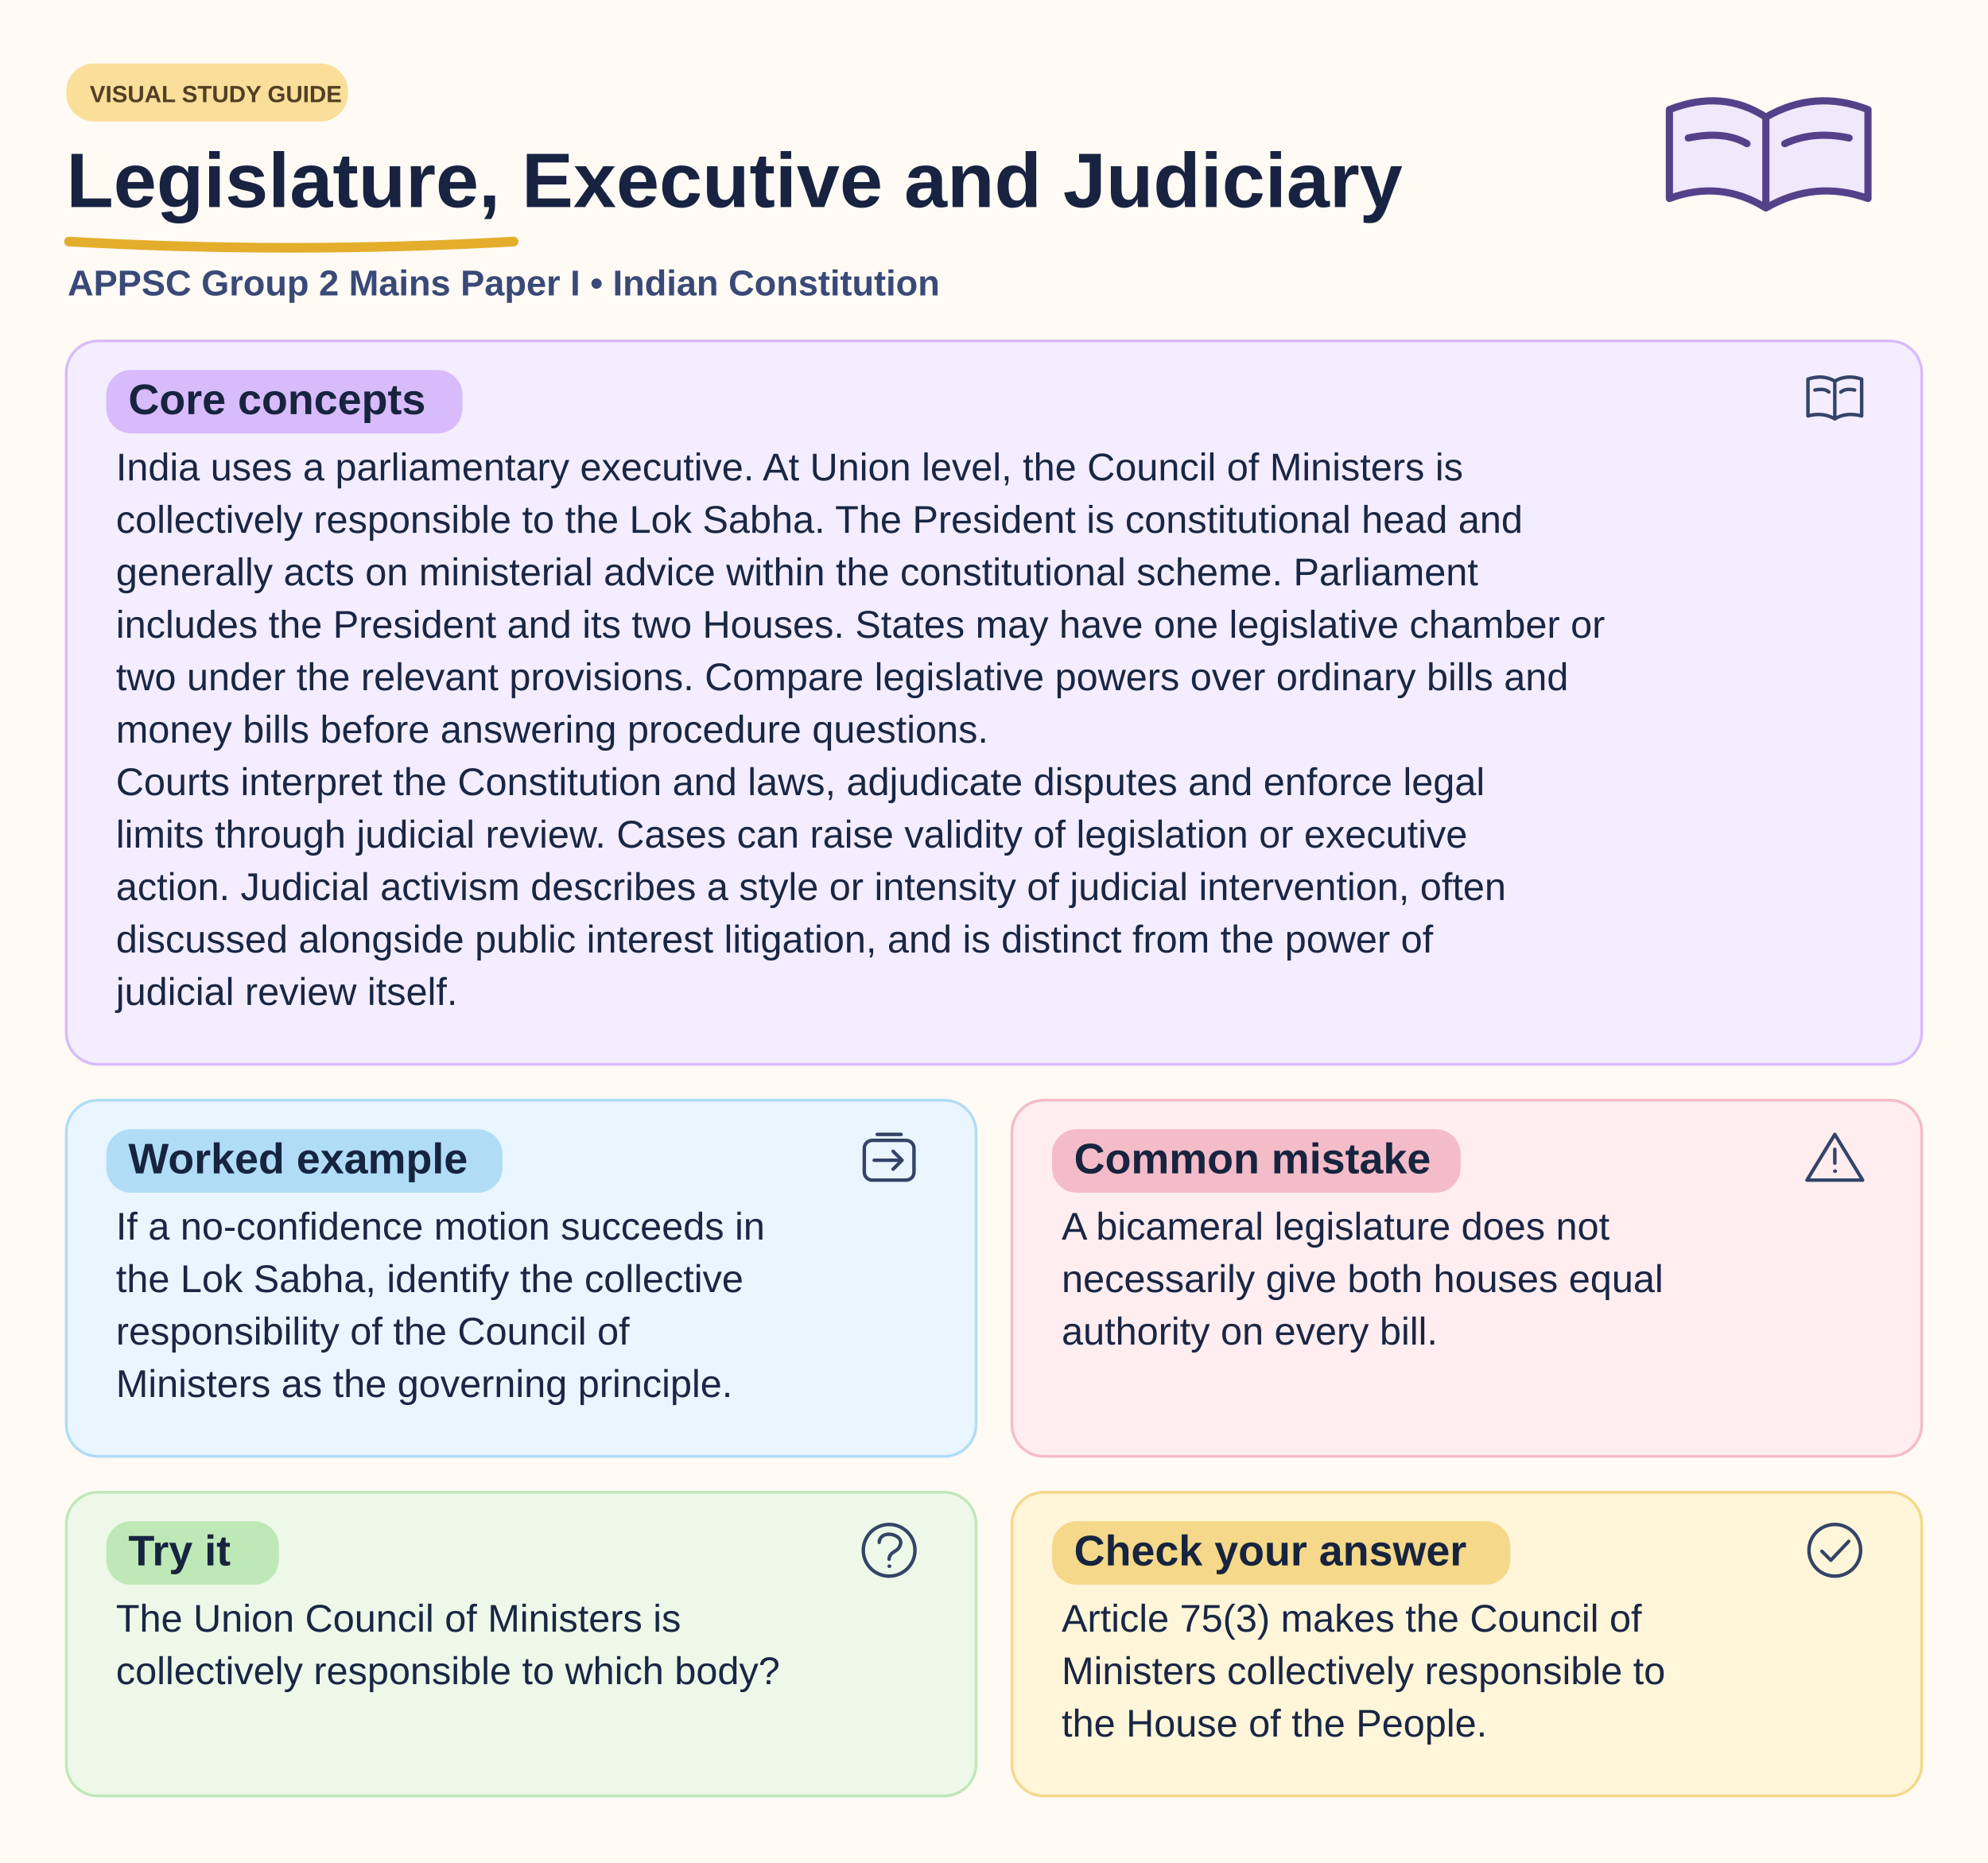
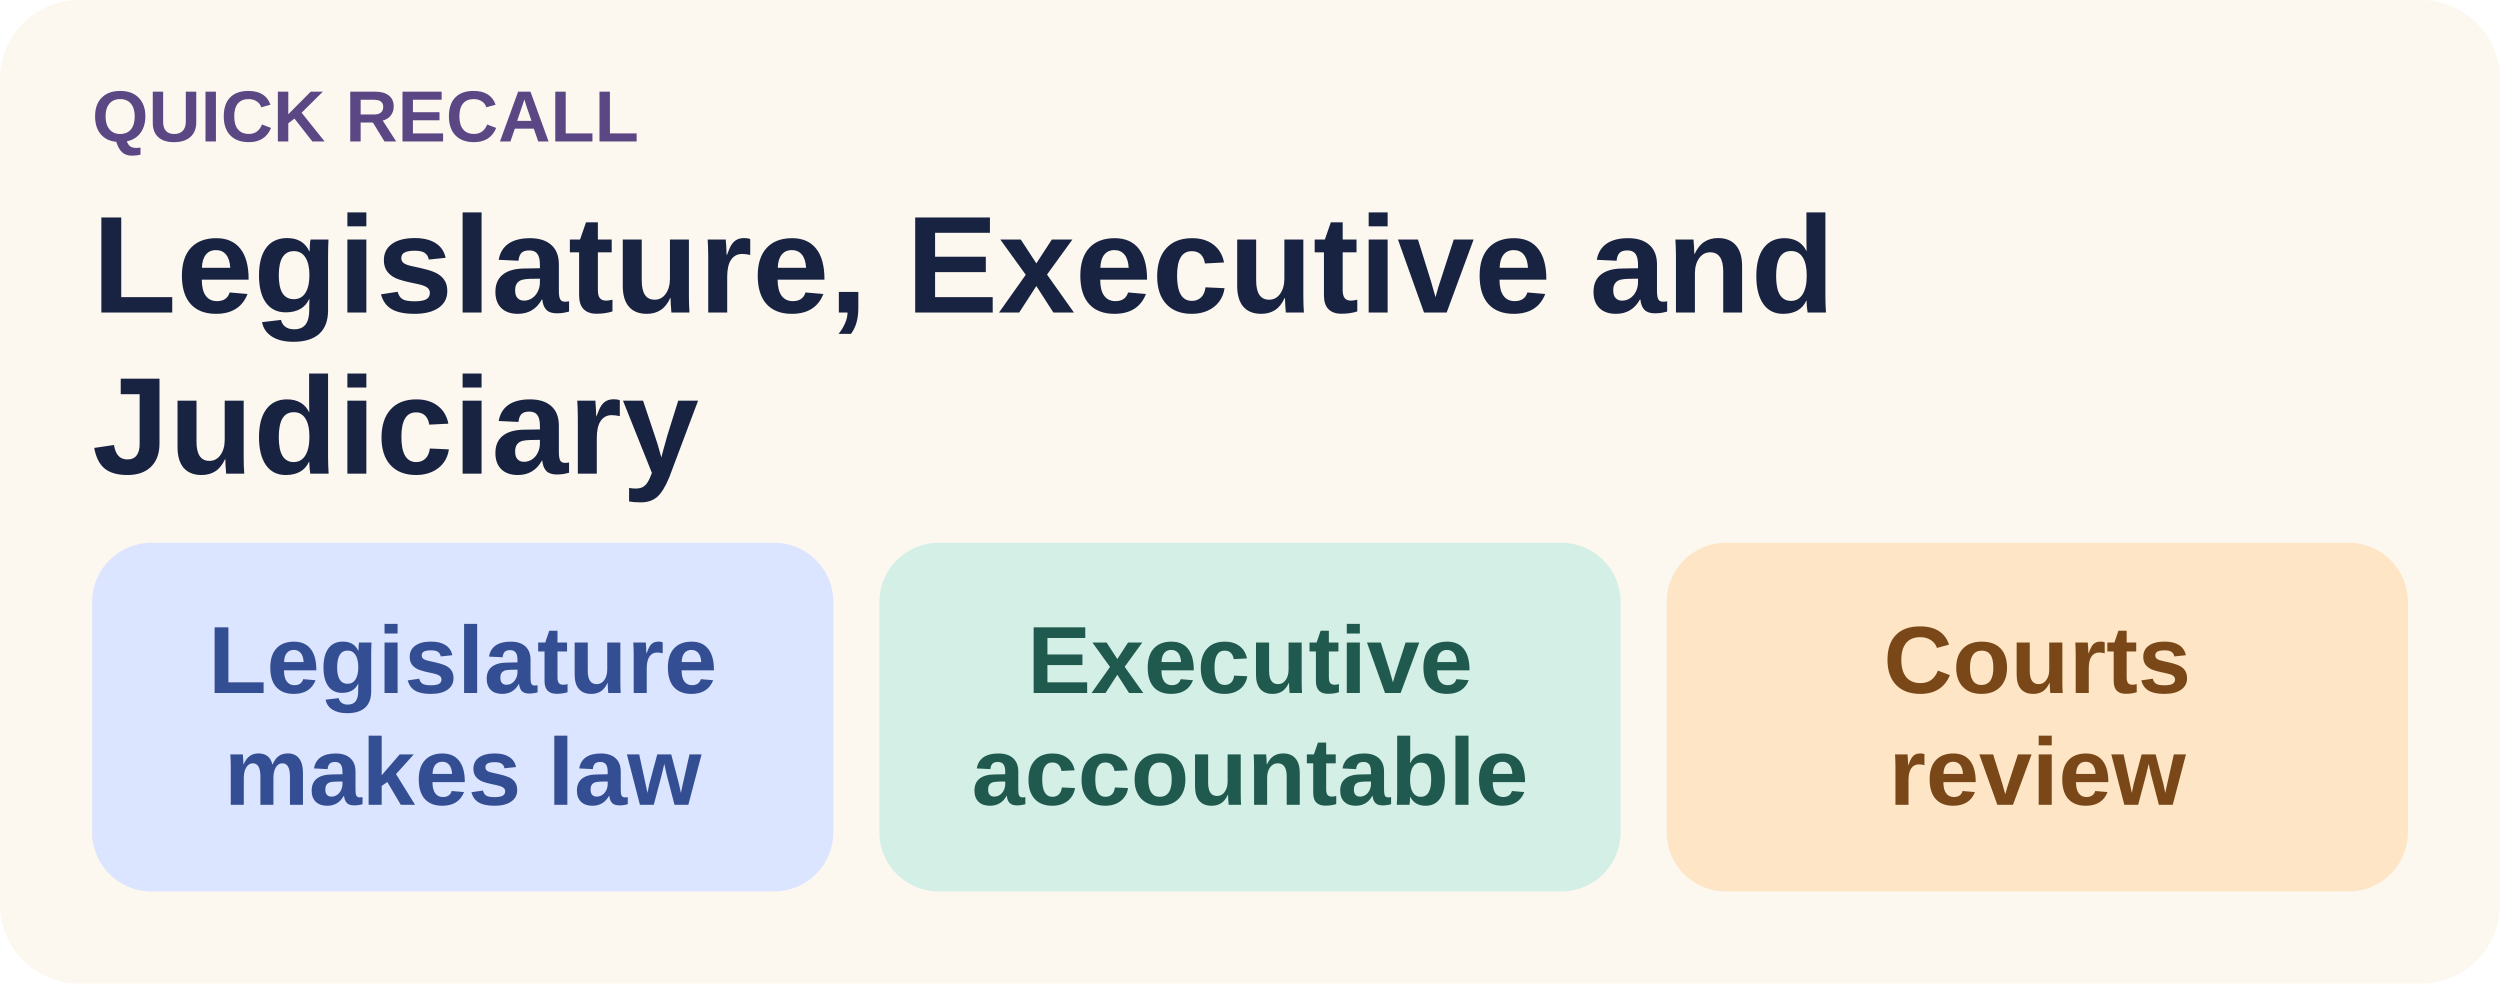
- <svg xmlns="http://www.w3.org/2000/svg" width="1440" height="1349" viewBox="0 0 1440 1349">
-   <rect width="1440" height="1349" fill="#fffaf4" />
-   <g font-family="Segoe UI, Arial, sans-serif">
-     <rect x="48" y="46" width="204" height="42" rx="20" fill="#f9df9a" />
-     <text x="65" y="74" font-size="17" fill="#523f24" font-weight="700">VISUAL STUDY GUIDE</text>
-     <g transform="translate(1201 52) scale(1.37)" stroke="#55418a" stroke-width="3.8" fill="#f0e8fb" stroke-linejoin="round" stroke-linecap="round">
-       <path d="M6 20 Q34 9 57 24 Q83 9 111 20 V67 Q83 57 57 72 Q33 57 6 67 Z M57 24 V72 M16 35 Q35 31 47 38 M67 38 Q82 31 101 35" />
-     </g>
-     <text x="48" y="150" font-size="56" fill="#182342" font-weight="700">Legislature, Executive and Judiciary</text>
-     <path d="M50 175 Q210 184 372 175" stroke="#e4ad2b" stroke-width="7" fill="none" stroke-linecap="round" />
-     <text x="49" y="214" font-size="26" fill="#394978" font-weight="700">APPSC Group 2 Mains Paper I  •  Indian Constitution</text>
-     <rect x="48" y="247" width="1344" height="524" rx="23" fill="#f3edff" stroke="#d8bbfa" stroke-width="2" />
-     <rect x="77" y="268" width="258" height="46" rx="18" fill="#d8bbfa" />
-     <text x="93" y="300" font-size="31" fill="#17243f" font-weight="700">Core concepts</text>
-     <g transform="translate(1306 266) scale(0.72)" fill="none" stroke="#344468" stroke-width="3.5" stroke-linecap="round" stroke-linejoin="round">
-       <path d="M5 12 Q20 7 32 14 Q44 7 59 12 V49 Q43 45 32 52 Q20 45 5 49 Z M32 14 V52 M12 23 Q22 21 26 25 M38 25 Q43 21 52 23" />
-     </g>
-     <text x="84" y="348" font-size="28" fill="#192644">India uses a parliamentary executive. At Union level, the Council of Ministers is</text>
-     <text x="84" y="386" font-size="28" fill="#192644">collectively responsible to the Lok Sabha. The President is constitutional head and</text>
-     <text x="84" y="424" font-size="28" fill="#192644">generally acts on ministerial advice within the constitutional scheme. Parliament</text>
-     <text x="84" y="462" font-size="28" fill="#192644">includes the President and its two Houses. States may have one legislative chamber or</text>
-     <text x="84" y="500" font-size="28" fill="#192644">two under the relevant provisions. Compare legislative powers over ordinary bills and</text>
-     <text x="84" y="538" font-size="28" fill="#192644">money bills before answering procedure questions.</text>
-     <text x="84" y="576" font-size="28" fill="#192644">Courts interpret the Constitution and laws, adjudicate disputes and enforce legal</text>
-     <text x="84" y="614" font-size="28" fill="#192644">limits through judicial review. Cases can raise validity of legislation or executive</text>
-     <text x="84" y="652" font-size="28" fill="#192644">action. Judicial activism describes a style or intensity of judicial intervention, often</text>
-     <text x="84" y="690" font-size="28" fill="#192644">discussed alongside public interest litigation, and is distinct from the power of</text>
-     <text x="84" y="728" font-size="28" fill="#192644">judicial review itself.</text>
-     <rect x="48" y="797" width="659" height="258" rx="23" fill="#e9f6ff" stroke="#b0dcf6" stroke-width="2" />
-     <rect x="77" y="818" width="287" height="46" rx="18" fill="#b0dcf6" />
-     <text x="93" y="850" font-size="31" fill="#17243f" font-weight="700">Worked example</text>
-     <g transform="translate(621 816) scale(0.72)" fill="none" stroke="#344468" stroke-width="3.5" stroke-linecap="round" stroke-linejoin="round">
-       <rect x="7" y="14" width="50" height="40" rx="8" />
-       <path d="M17 34 H45 M36 25 L45 34 L36 43 M20 8 H44" />
-     </g>
-     <text x="84" y="898" font-size="28" fill="#192644">If a no-confidence motion succeeds in</text>
-     <text x="84" y="936" font-size="28" fill="#192644">the Lok Sabha, identify the collective</text>
-     <text x="84" y="974" font-size="28" fill="#192644">responsibility of the Council of</text>
-     <text x="84" y="1012" font-size="28" fill="#192644">Ministers as the governing principle.</text>
-     <rect x="733" y="797" width="659" height="258" rx="23" fill="#ffedf0" stroke="#f4bcc8" stroke-width="2" />
-     <rect x="762" y="818" width="296" height="46" rx="18" fill="#f4bcc8" />
-     <text x="778" y="850" font-size="31" fill="#17243f" font-weight="700">Common mistake</text>
-     <g transform="translate(1306 816) scale(0.72)" fill="none" stroke="#344468" stroke-width="3.5" stroke-linecap="round" stroke-linejoin="round">
-       <path d="M32 8 L60 54 H4 Z M32 23 V37 M32 45 H32.5" />
-     </g>
-     <text x="769" y="898" font-size="28" fill="#192644">A bicameral legislature does not</text>
-     <text x="769" y="936" font-size="28" fill="#192644">necessarily give both houses equal</text>
-     <text x="769" y="974" font-size="28" fill="#192644">authority on every bill.</text>
-     <rect x="48" y="1081" width="659" height="220" rx="23" fill="#edf8e9" stroke="#bfe8b7" stroke-width="2" />
-     <rect x="77" y="1102" width="125" height="46" rx="18" fill="#bfe8b7" />
-     <text x="93" y="1134" font-size="31" fill="#17243f" font-weight="700">Try it</text>
-     <g transform="translate(621 1100) scale(0.72)" fill="none" stroke="#344468" stroke-width="3.5" stroke-linecap="round" stroke-linejoin="round">
-       <circle cx="32" cy="32" r="26" />
-       <path d="M22 24 C23 10 48 16 43 27 C41 34 32 33 32 41 M32 48 H32.5" />
-     </g>
-     <text x="84" y="1182" font-size="28" fill="#192644">The Union Council of Ministers is</text>
-     <text x="84" y="1220" font-size="28" fill="#192644">collectively responsible to which body?</text>
-     <rect x="733" y="1081" width="659" height="220" rx="23" fill="#fff5d9" stroke="#f5d889" stroke-width="2" />
-     <rect x="762" y="1102" width="332" height="46" rx="18" fill="#f5d889" />
-     <text x="778" y="1134" font-size="31" fill="#17243f" font-weight="700">Check your answer</text>
-     <g transform="translate(1306 1100) scale(0.72)" fill="none" stroke="#344468" stroke-width="3.5" stroke-linecap="round" stroke-linejoin="round">
-       <circle cx="32" cy="32" r="26" />
-       <path d="M19 33 L28 42 L46 23" />
-     </g>
-     <text x="769" y="1182" font-size="28" fill="#192644">Article 75(3) makes the Council of</text>
-     <text x="769" y="1220" font-size="28" fill="#192644">Ministers collectively responsible to</text>
-     <text x="769" y="1258" font-size="28" fill="#192644">the House of the People.</text>
+ <svg xmlns="http://www.w3.org/2000/svg" width="760" height="299" viewBox="0 0 760 299" role="img" aria-labelledby="title description">
+   <rect width="100%" height="100%" rx="24" fill="#fcf8ef" />
+   <g font-family="Segoe UI, Arial, sans-serif" font-weight="700">
+     <text x="28" y="43" font-size="22" fill="#5a4784">QUICK RECALL</text>
+     <text x="28" y="95" font-size="42" fill="#182342">Legislature, Executive and</text>
+     <text x="28" y="144" font-size="42" fill="#182342">Judiciary</text>
+     <rect x="28" y="165" width="225.333" height="106" rx="18" fill="#dce5ff" />
+     <text x="140.667" y="210.667" font-size="29" fill="#344e93" text-anchor="middle">Legislature</text>
+     <text x="140.667" y="244.667" font-size="29" fill="#344e93" text-anchor="middle">makes law</text>
+     <rect x="267.333" y="165" width="225.333" height="106" rx="18" fill="#d4efe6" />
+     <text x="380" y="210.667" font-size="29" fill="#20594e" text-anchor="middle">Executive</text>
+     <text x="380" y="244.667" font-size="29" fill="#20594e" text-anchor="middle">accountable</text>
+     <rect x="506.667" y="165" width="225.333" height="106" rx="18" fill="#fde5c5" />
+     <text x="619.333" y="210.667" font-size="29" fill="#794718" text-anchor="middle">Courts</text>
+     <text x="619.333" y="244.667" font-size="29" fill="#794718" text-anchor="middle">review</text>
  </g>
</svg>
